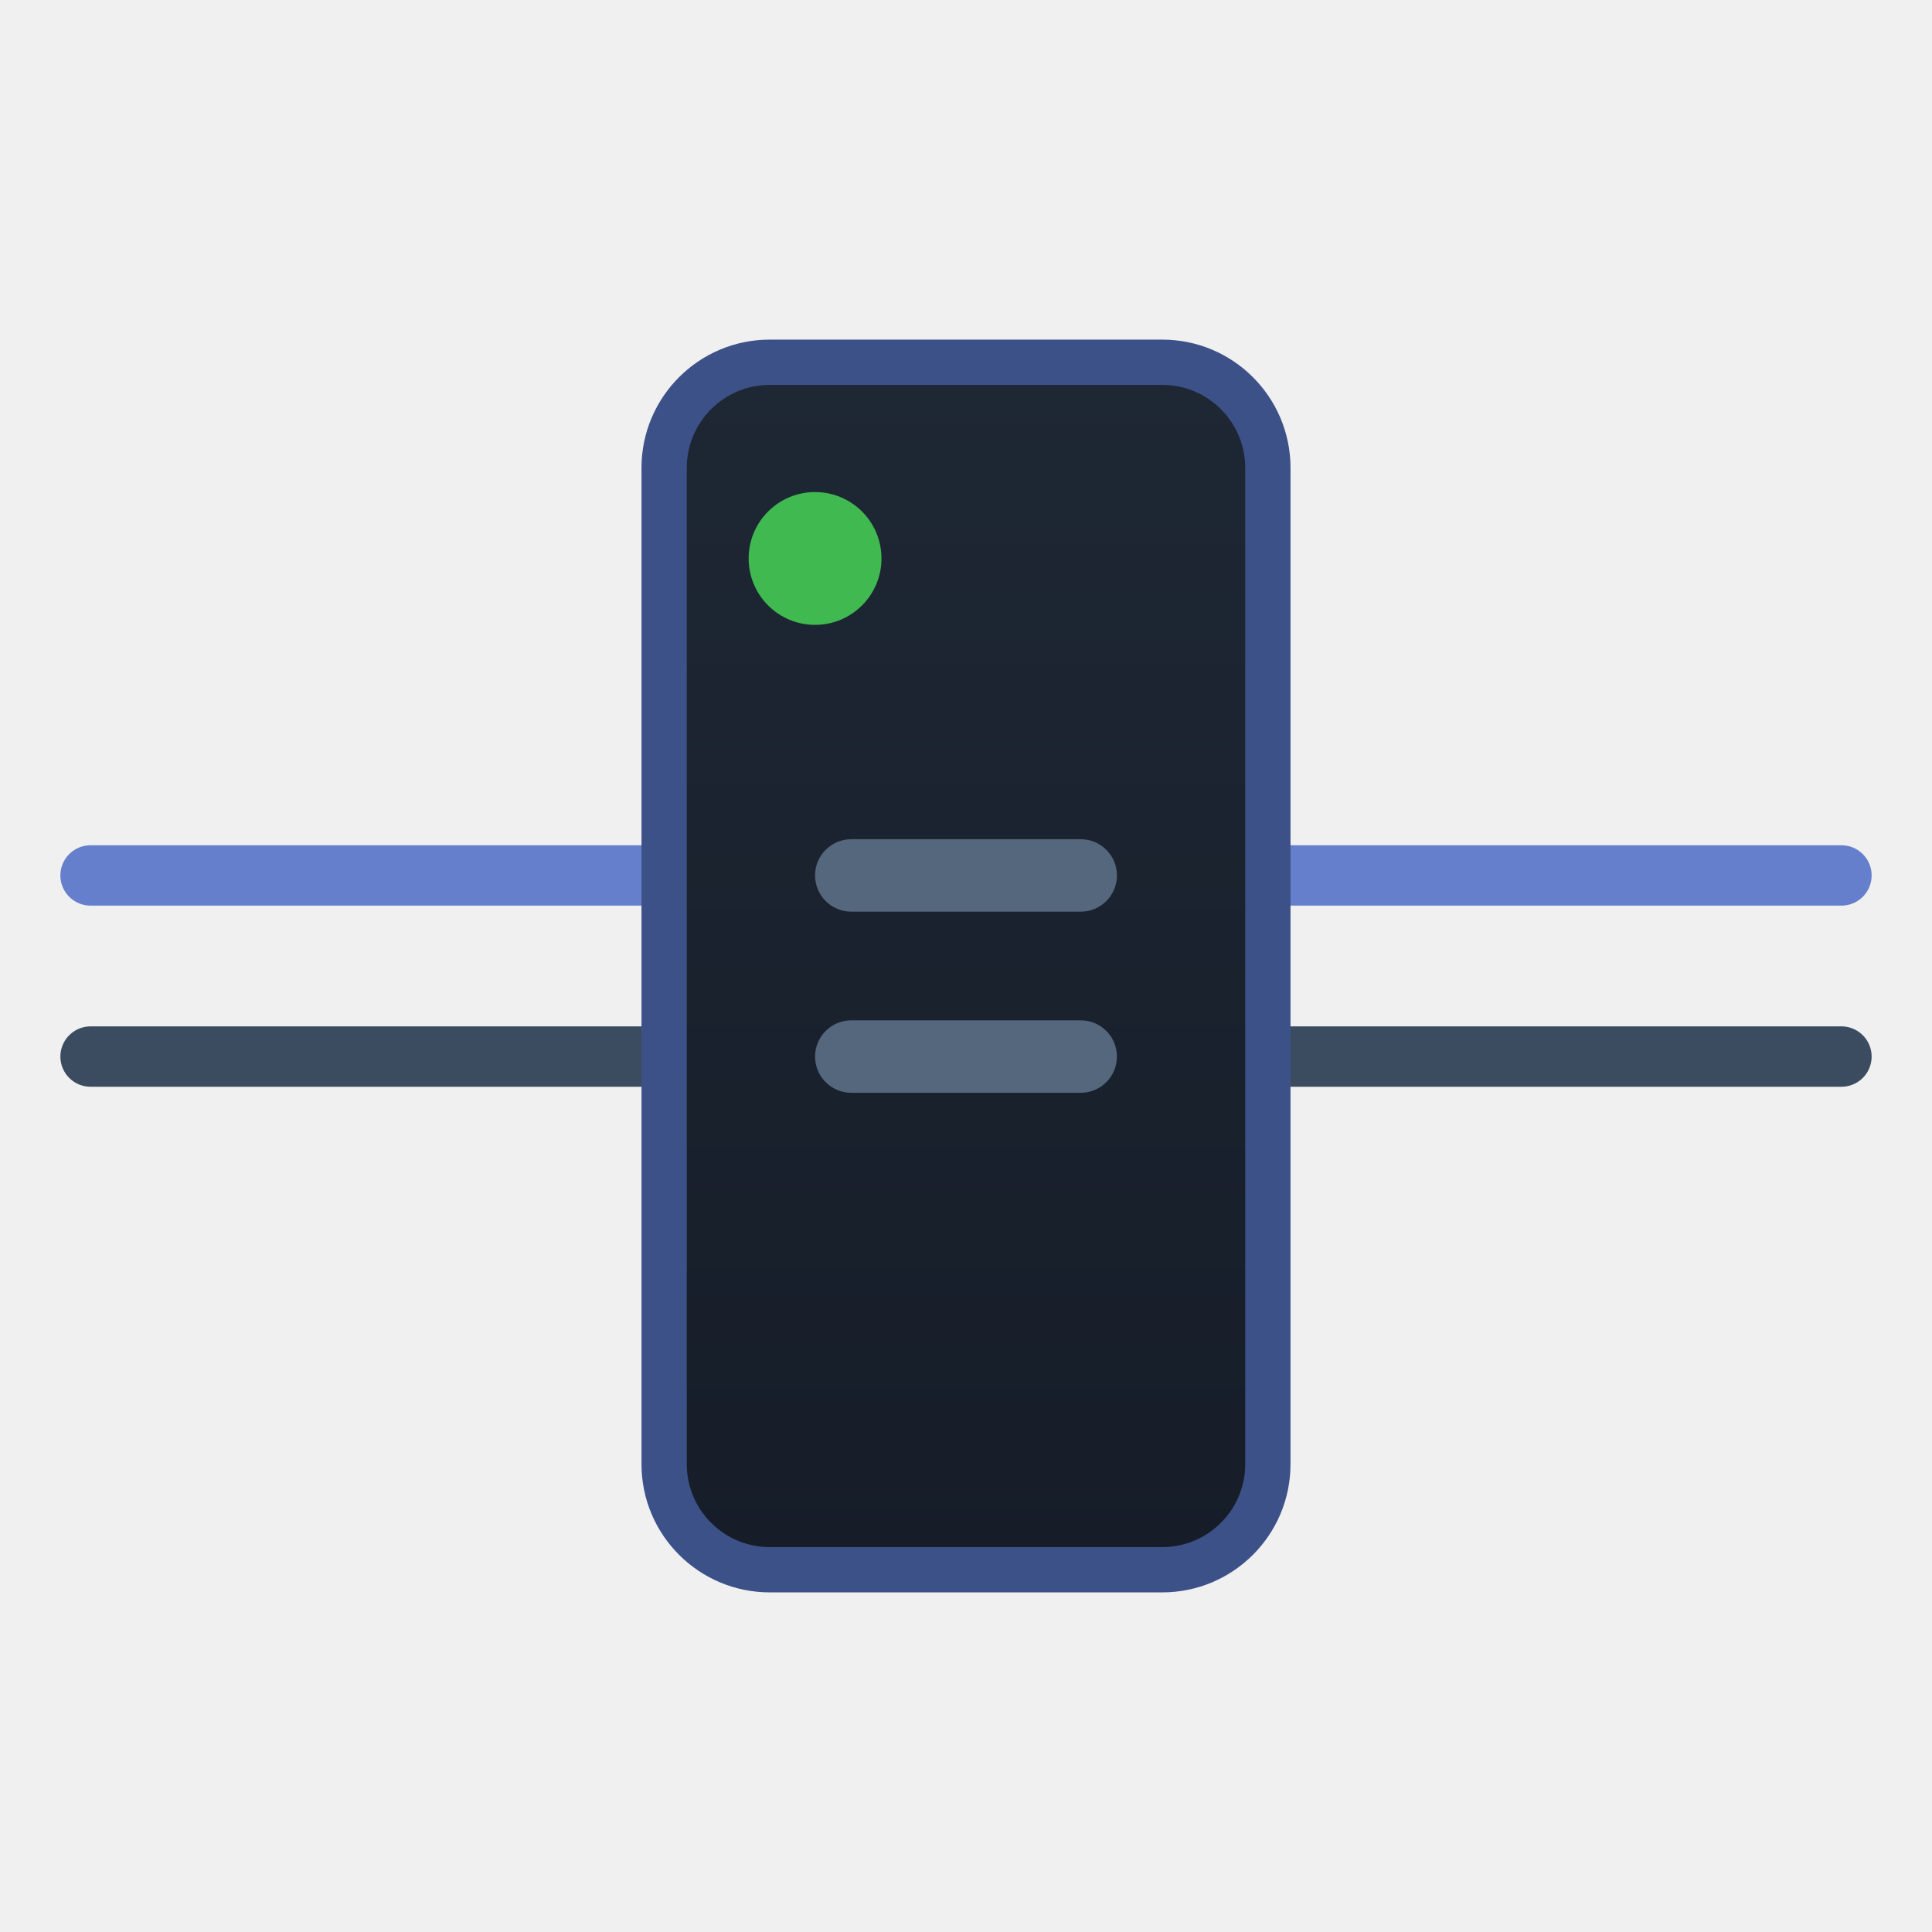
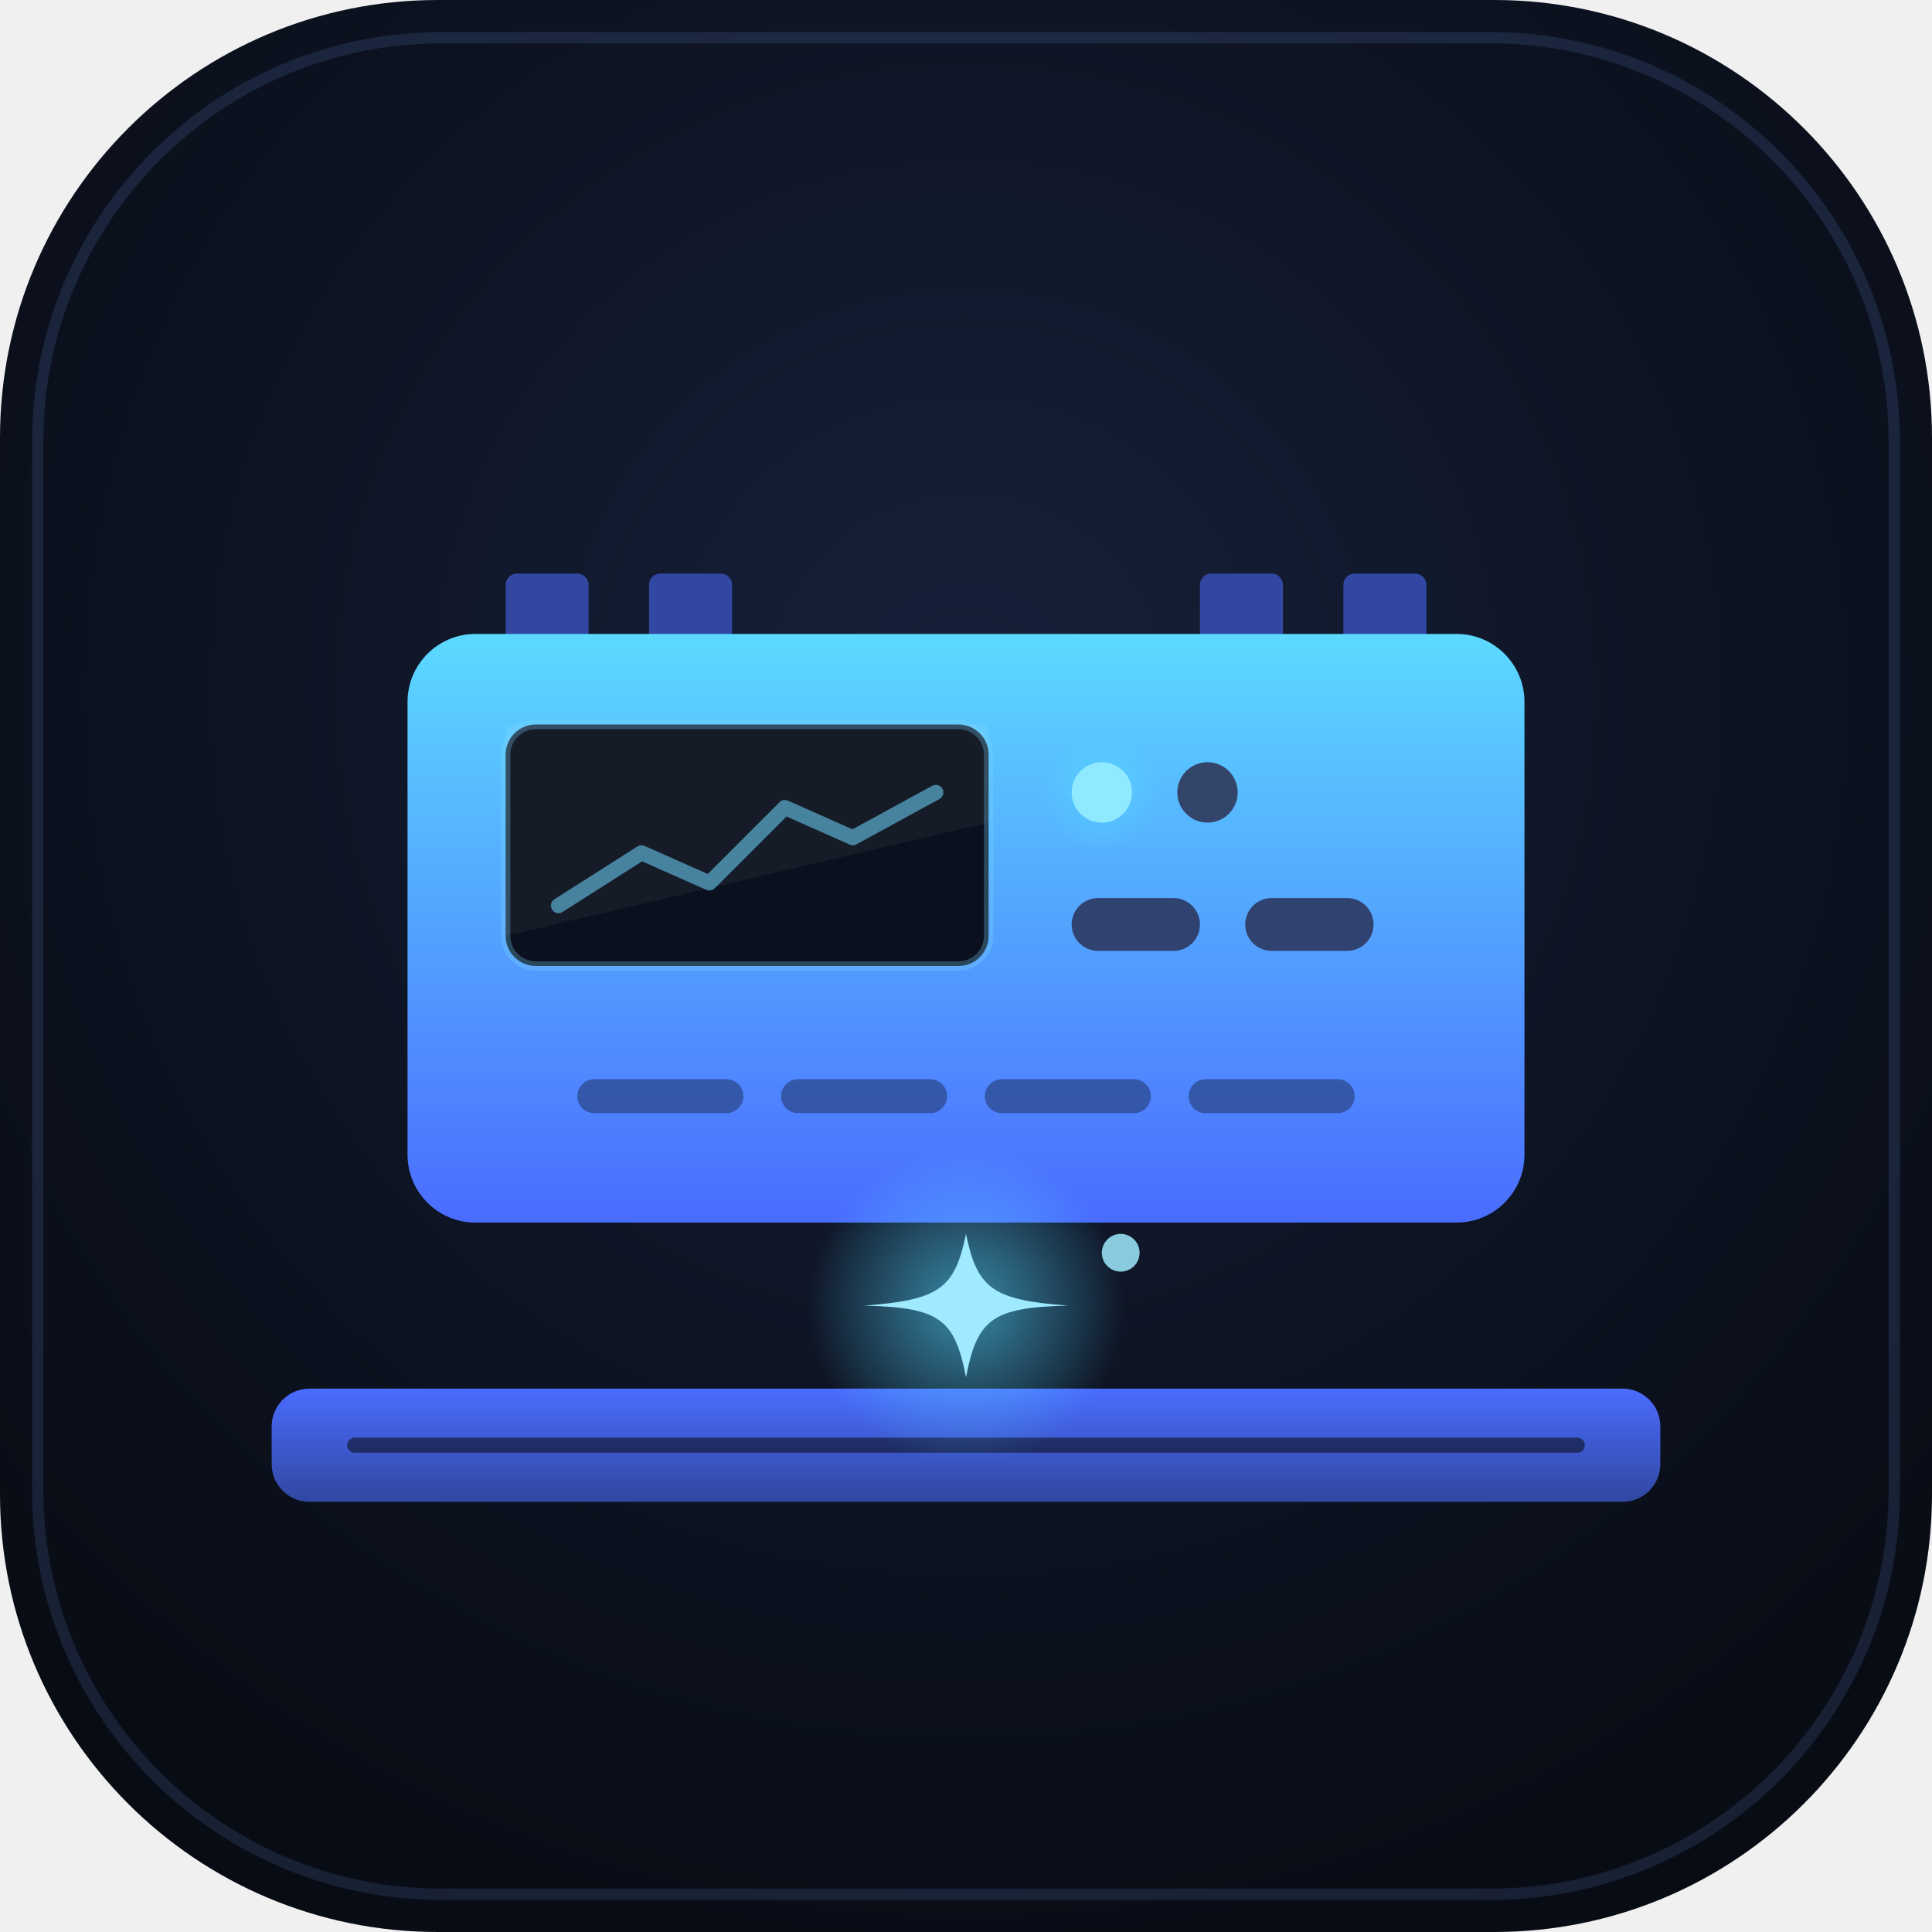
- <svg xmlns="http://www.w3.org/2000/svg" viewBox="0 0 64 64" role="img" aria-label="snap-rail logo：模块卡装在 DIN 导轨上">
+ <svg xmlns="http://www.w3.org/2000/svg" viewBox="0 0 512 512" role="img" aria-labelledby="snap-rail-icon-title">
  <defs>
-     <linearGradient id="logoMod" x1="0" y1="0" x2="0" y2="1">
-       <stop offset="0" stop-color="#1e2734" />
-       <stop offset="1" stop-color="#161d29" />
+     <radialGradient id="g-tile" cx="50%" cy="36%" r="78%">
+       <stop offset="0" stop-color="#16213a" />
+       <stop offset=".55" stop-color="#0c1220" />
+       <stop offset="1" stop-color="#070a10" />
+     </radialGradient>
+     <linearGradient id="g-mod" x1="0" y1="0" x2="0" y2="1">
+       <stop offset="0" stop-color="#5cd9ff" />
+       <stop offset="1" stop-color="#4a6cff" />
    </linearGradient>
+     <linearGradient id="g-rail" x1="0" y1="0" x2="0" y2="1">
+       <stop offset="0" stop-color="#4a6cff" />
+       <stop offset="1" stop-color="#3147a1" />
+     </linearGradient>
+     <radialGradient id="halo">
+       <stop offset="0" stop-color="#56d8ff" stop-opacity=".6" />
+       <stop offset="1" stop-color="#56d8ff" stop-opacity="0" />
+     </radialGradient>
  </defs>
-   <g stroke-width="2" stroke-linecap="round">
-     <line x1="3" y1="29" x2="22" y2="29" stroke="#667fcd" />
-     <line x1="3" y1="35" x2="22" y2="35" stroke="#3b4c60" />
-     <line x1="42" y1="29" x2="61" y2="29" stroke="#667fcd" />
-     <line x1="42" y1="35" x2="61" y2="35" stroke="#3b4c60" />
-   </g>
-   <rect x="22" y="12" width="20" height="40" rx="3.5" fill="url(#logoMod)" stroke="#3d5189" stroke-width="1.5" />
-   <circle cx="27" cy="18.5" r="2.2" fill="#3fb950" />
-   <rect x="27" y="27.8" width="10" height="2.4" rx="1.2" fill="#55677c" />
-   <rect x="27" y="33.8" width="10" height="2.4" rx="1.2" fill="#55677c" />
+   <rect x="0" y="0" width="512" height="512" rx="116" fill="url(#g-tile)" />
+   <rect x="72" y="368" width="368" height="30" rx="10" fill="url(#g-rail)" />
+   <rect x="92" y="381" width="328" height="4" rx="2" fill="#070a10" opacity=".55" />
+   <rect x="134" y="152" width="22" height="20" rx="3" fill="#3147a1" />
+   <rect x="172" y="152" width="22" height="20" rx="3" fill="#3147a1" />
+   <rect x="318" y="152" width="22" height="20" rx="3" fill="#3147a1" />
+   <rect x="356" y="152" width="22" height="20" rx="3" fill="#3147a1" />
+   <rect x="108" y="168" width="296" height="156" rx="18" fill="url(#g-mod)" />
+   <rect x="134" y="192" width="128" height="64" rx="8" fill="#0a101d" />
+   <path d="M134 192 h128 v26 L134 248 Z" fill="#ffffff" opacity=".05" />
+   <path d="M148 240 L170 226 L188 234 L208 214 L226 222 L248 210" fill="none" stroke="#6fd8ff" stroke-width="4" stroke-opacity=".55" stroke-linejoin="round" stroke-linecap="round" />
+   <rect x="134" y="192" width="128" height="64" rx="8" fill="none" stroke="#7fd9ff" stroke-opacity=".28" stroke-width="2.5" />
+   <circle cx="292" cy="210" r="16" fill="url(#halo)" />
+   <circle cx="292" cy="210" r="8" fill="#8feaff" />
+   <circle cx="320" cy="210" r="8" fill="#33456b" />
+   <rect x="284" y="238" width="34" height="14" rx="7" fill="#2f4270" />
+   <rect x="330" y="238" width="34" height="14" rx="7" fill="#2f4270" />
+   <rect x="153" y="286" width="44" height="9" rx="4.5" fill="#0a101d" opacity=".38" />
+   <rect x="207" y="286" width="44" height="9" rx="4.5" fill="#0a101d" opacity=".38" />
+   <rect x="261" y="286" width="44" height="9" rx="4.5" fill="#0a101d" opacity=".38" />
+   <rect x="315" y="286" width="44" height="9" rx="4.5" fill="#0a101d" opacity=".38" />
+   <circle cx="256" cy="346" r="42" fill="url(#halo)" />
+   <path d="M256 327 C259 341.5 263 344.5 283 346 C263 346.5 259 349.5 256 365 C253 349.5 249 346.5 229 346 C249 344.5 253 341.5 256 327 Z" fill="#9feaff" />
+   <circle cx="297" cy="332" r="5" fill="#9feaff" opacity=".85" />
+   <rect x="10" y="10" width="492" height="492" rx="107" fill="none" stroke="#7da0ff" stroke-opacity=".14" stroke-width="3" />
</svg>
